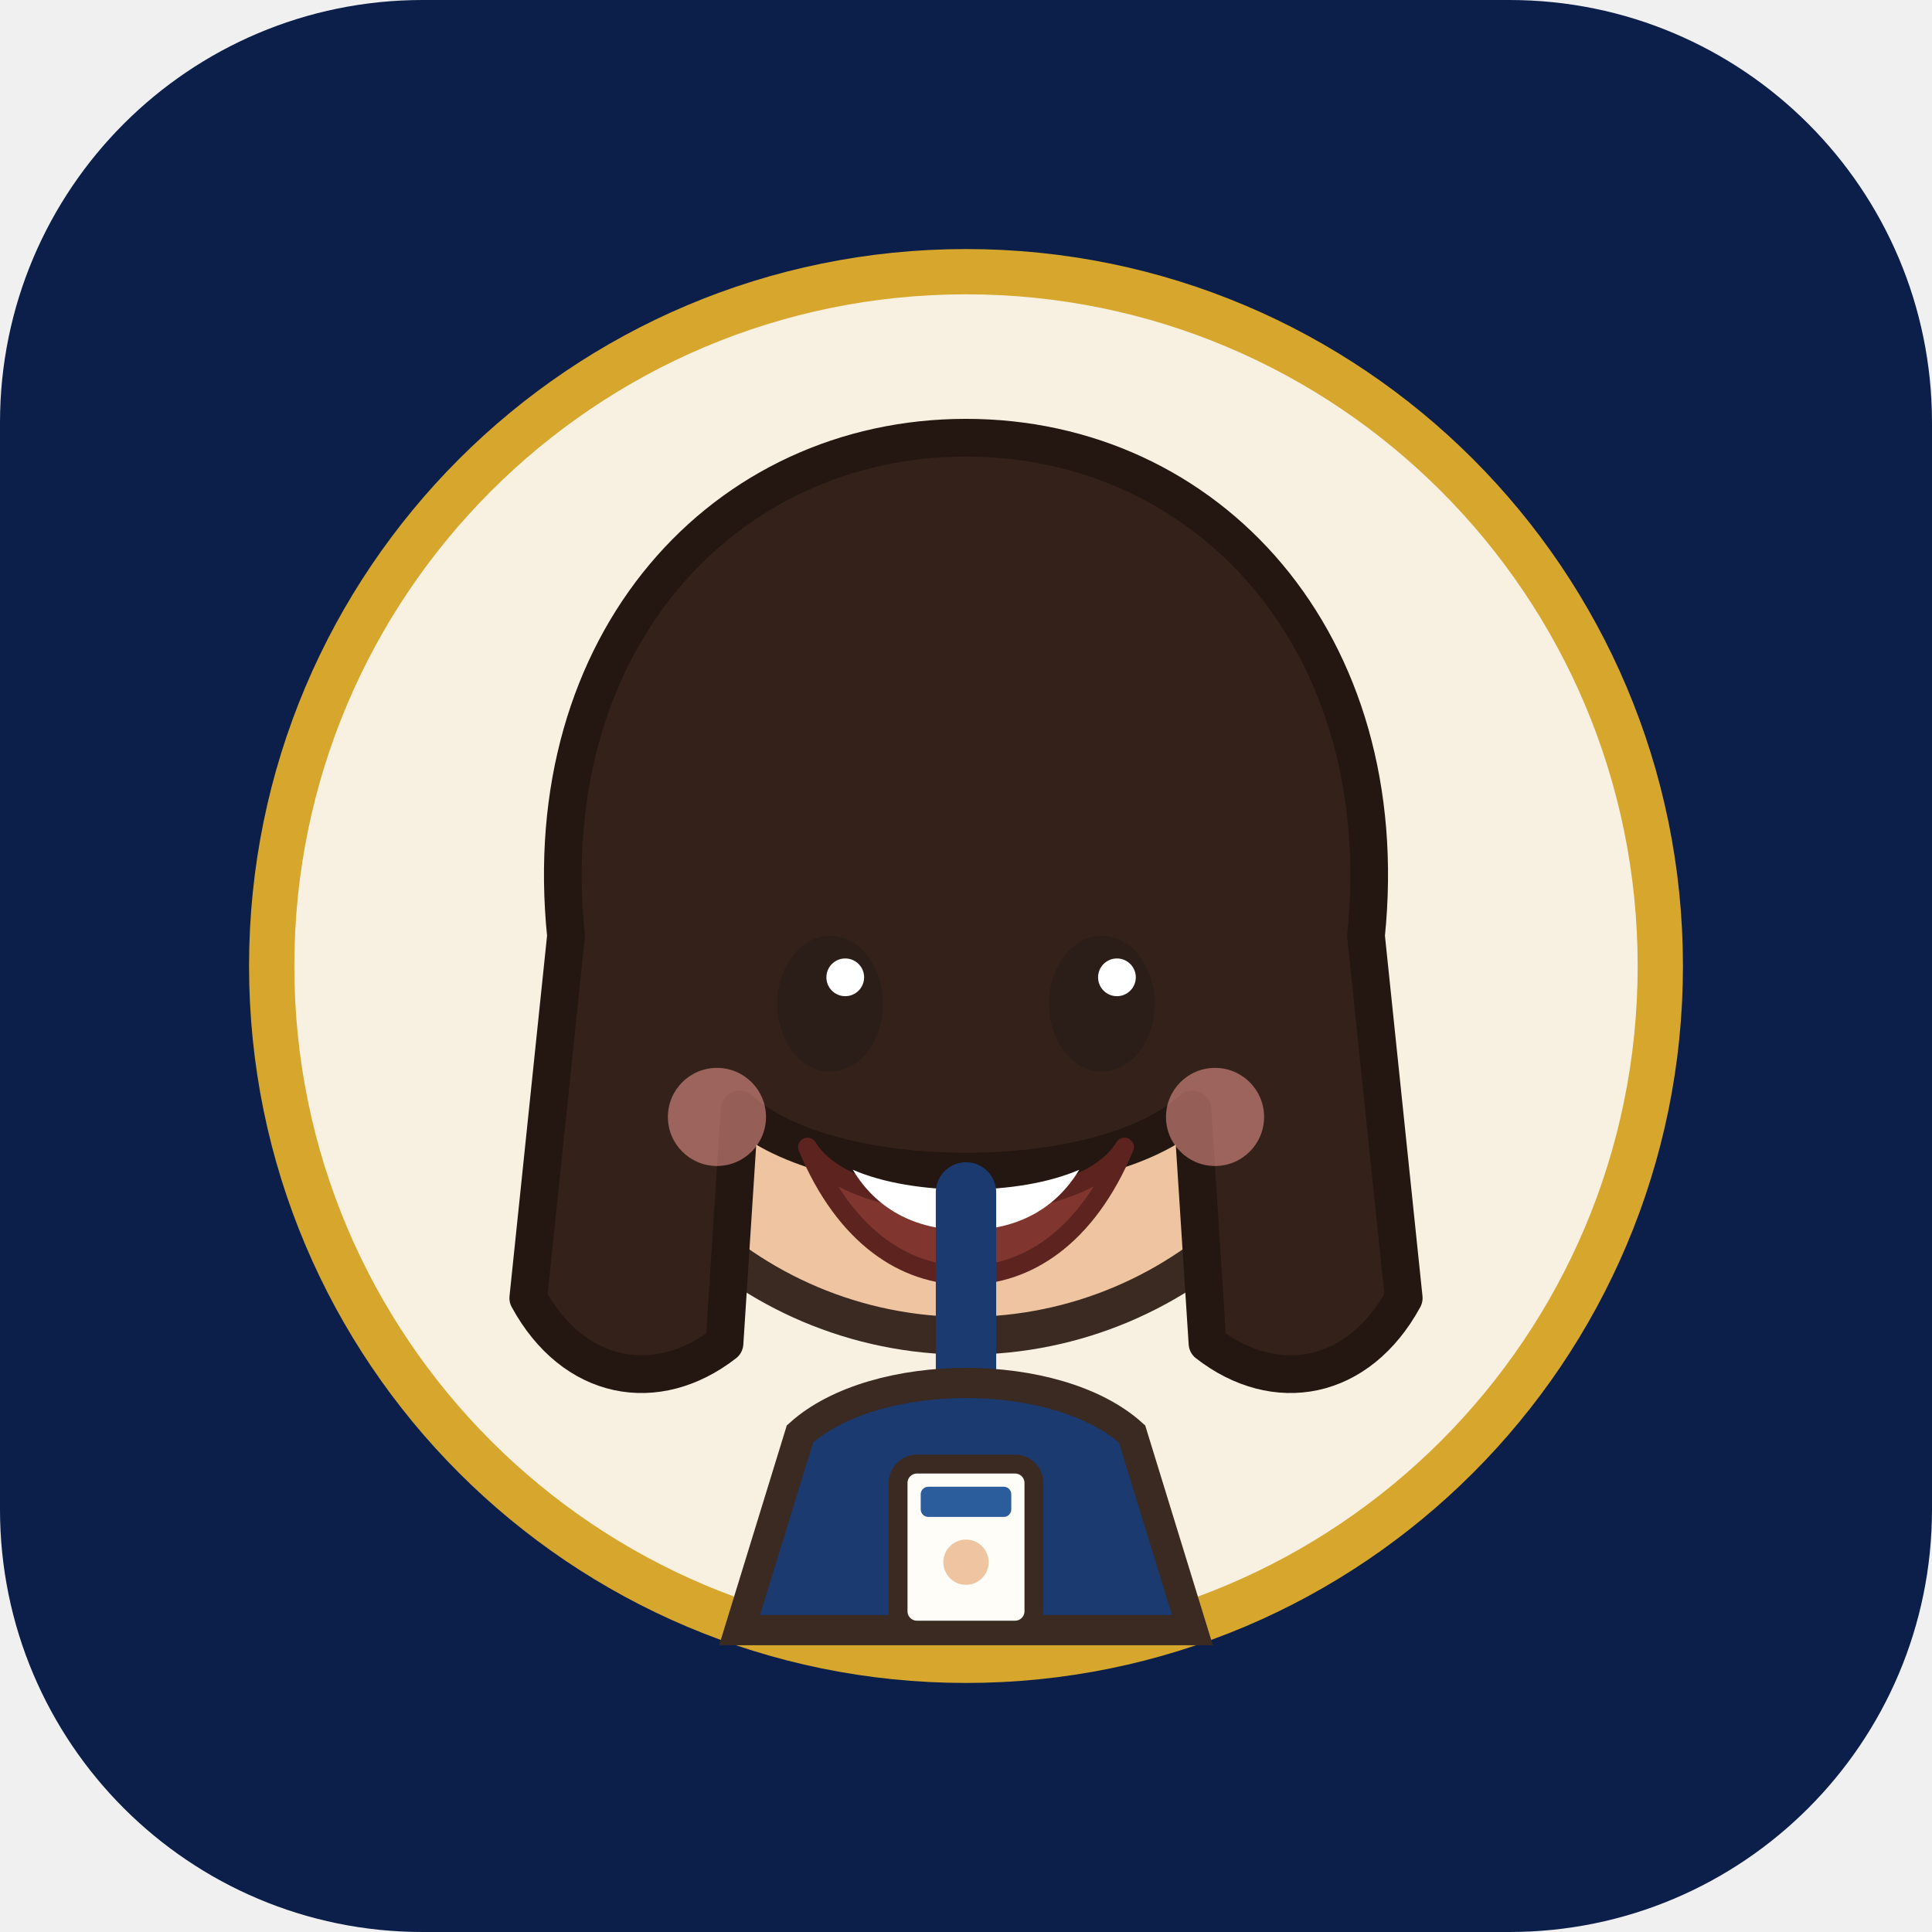
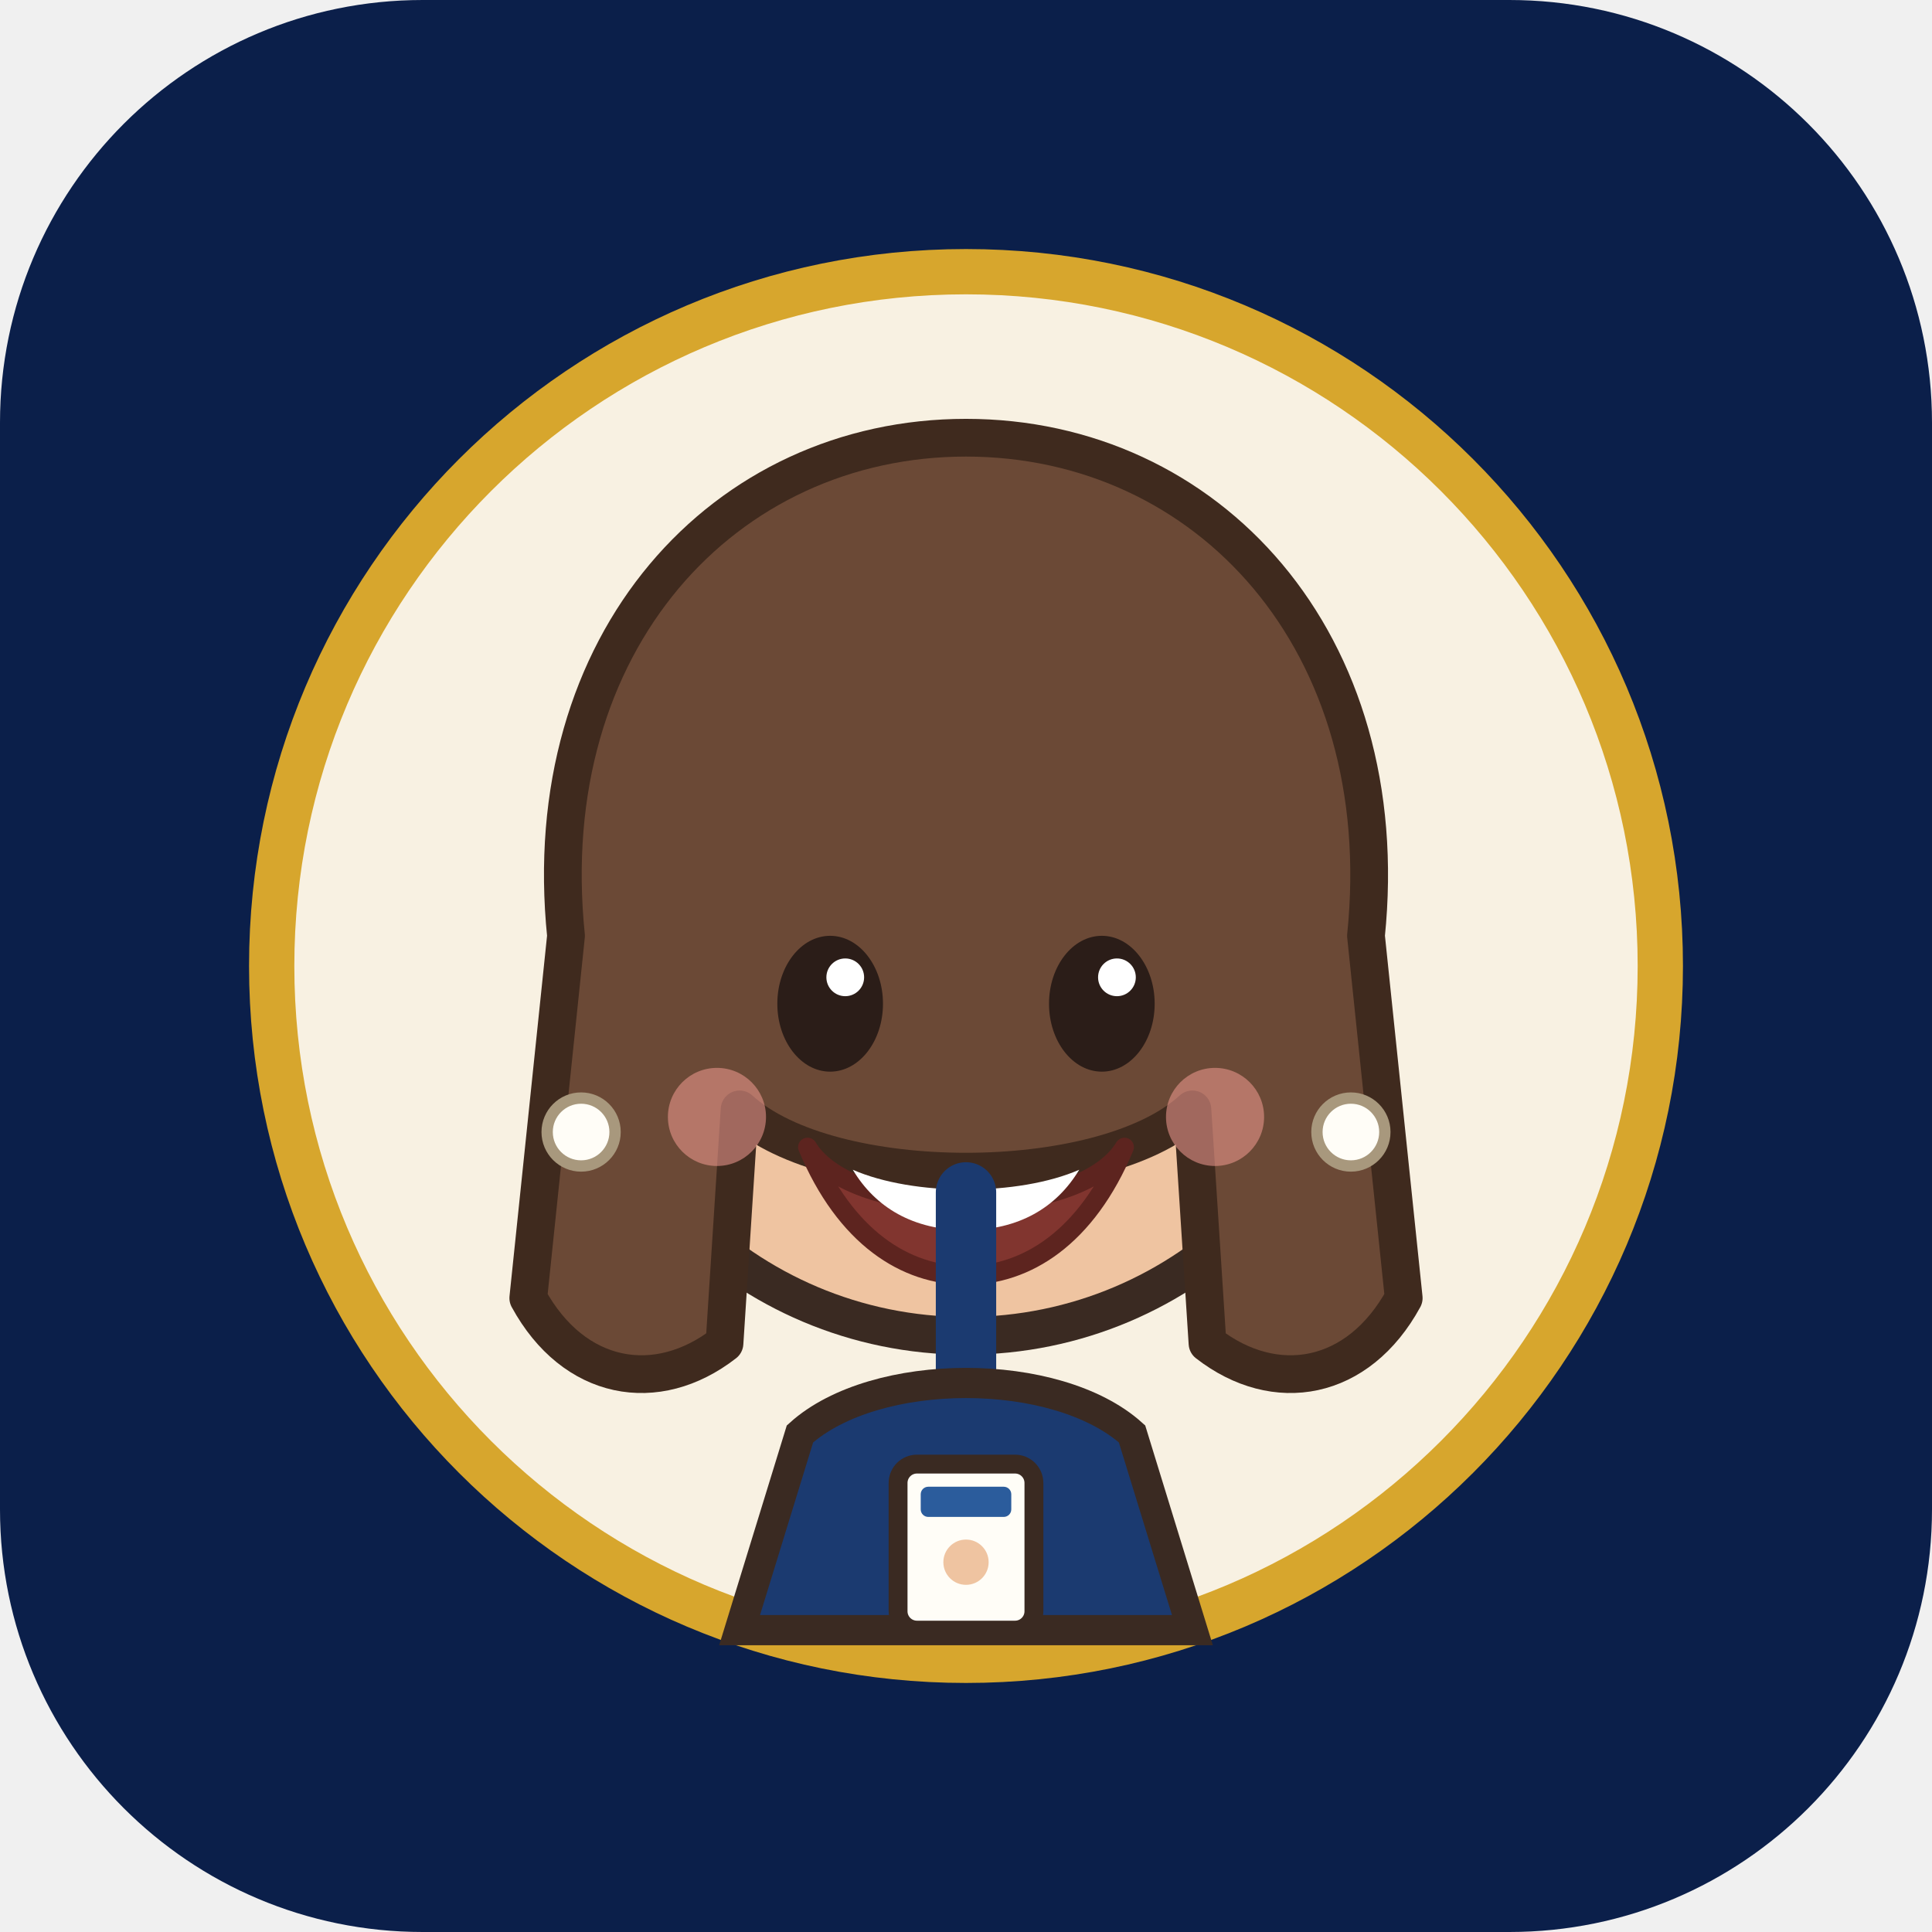
<svg xmlns="http://www.w3.org/2000/svg" viewBox="0 0 512 512">
  <rect width="512" height="512" rx="112" fill="#0b1f4a" />
  <circle cx="256" cy="256" r="184" fill="#f8f1e2" />
  <circle cx="256" cy="256" r="184" fill="none" stroke="#d7a62d" stroke-width="12" />
  <circle cx="256" cy="248" r="106" fill="#efc4a1" stroke="#3a2a22" stroke-width="10" />
-   <path d="M150 248c-8-78 42-132 106-132s114 54 106 132l10 96c-12 22-34 26-52 12l-4-62c-24 22-96 22-120 0l-4 62c-18 14-40 10-52-12Z" fill="#34221a" stroke="#241611" stroke-width="10" stroke-linejoin="round" />
-   <path d="M168 232c12-52 44-78 88-78s76 26 88 78c-22-18-46-26-88-26s-66 8-88 26Z" fill="#34221a" />
+   <path d="M150 248c-8-78 42-132 106-132s114 54 106 132l10 96c-12 22-34 26-52 12l-4-62c-24 22-96 22-120 0l-4 62c-18 14-40 10-52-12Z" fill="#6b4936" stroke="#3f2a1e" stroke-width="10" stroke-linejoin="round" />
+   <path d="M168 232c12-52 44-78 88-78s76 26 88 78c-22-18-46-26-88-26s-66 8-88 26Z" fill="#6b4936" />
  <ellipse cx="220" cy="266" rx="14" ry="18" fill="#2b1d18" />
  <ellipse cx="292" cy="266" rx="14" ry="18" fill="#2b1d18" />
  <circle cx="224" cy="259" r="5" fill="#fff" />
  <circle cx="296" cy="259" r="5" fill="#fff" />
  <path d="M214 304c12 20 72 20 84 0-10 24-26 34-42 34s-32-10-42-34Z" fill="#81352f" stroke="#5d241f" stroke-width="5" stroke-linejoin="round" />
  <path d="M226 310c16 7 44 7 60 0-6 10-16 16-30 16s-24-6-30-16Z" fill="#fff" />
  <circle cx="190" cy="296" r="13" fill="#f29a91" opacity=".55" />
  <circle cx="322" cy="296" r="13" fill="#f29a91" opacity=".55" />
+   <circle cx="154" cy="300" r="9" fill="#fffdf7" stroke="#a8987d" stroke-width="3" />
+   <circle cx="358" cy="300" r="9" fill="#fffdf7" stroke="#a8987d" stroke-width="3" />
  <path d="M256 316v56" stroke="#1b3a70" stroke-width="16" stroke-linecap="round" />
  <path d="M212 380c20-18 68-18 88 0l16 52H196Z" fill="#1b3a70" stroke="#3a2a22" stroke-width="8" />
  <rect x="238" y="388" width="36" height="44" rx="5" fill="#fffdf7" stroke="#3a2a22" stroke-width="5" />
  <rect x="244" y="394" width="24" height="8" rx="2" fill="#2b5c9c" />
  <circle cx="256" cy="414" r="6" fill="#efc4a1" />
</svg>
